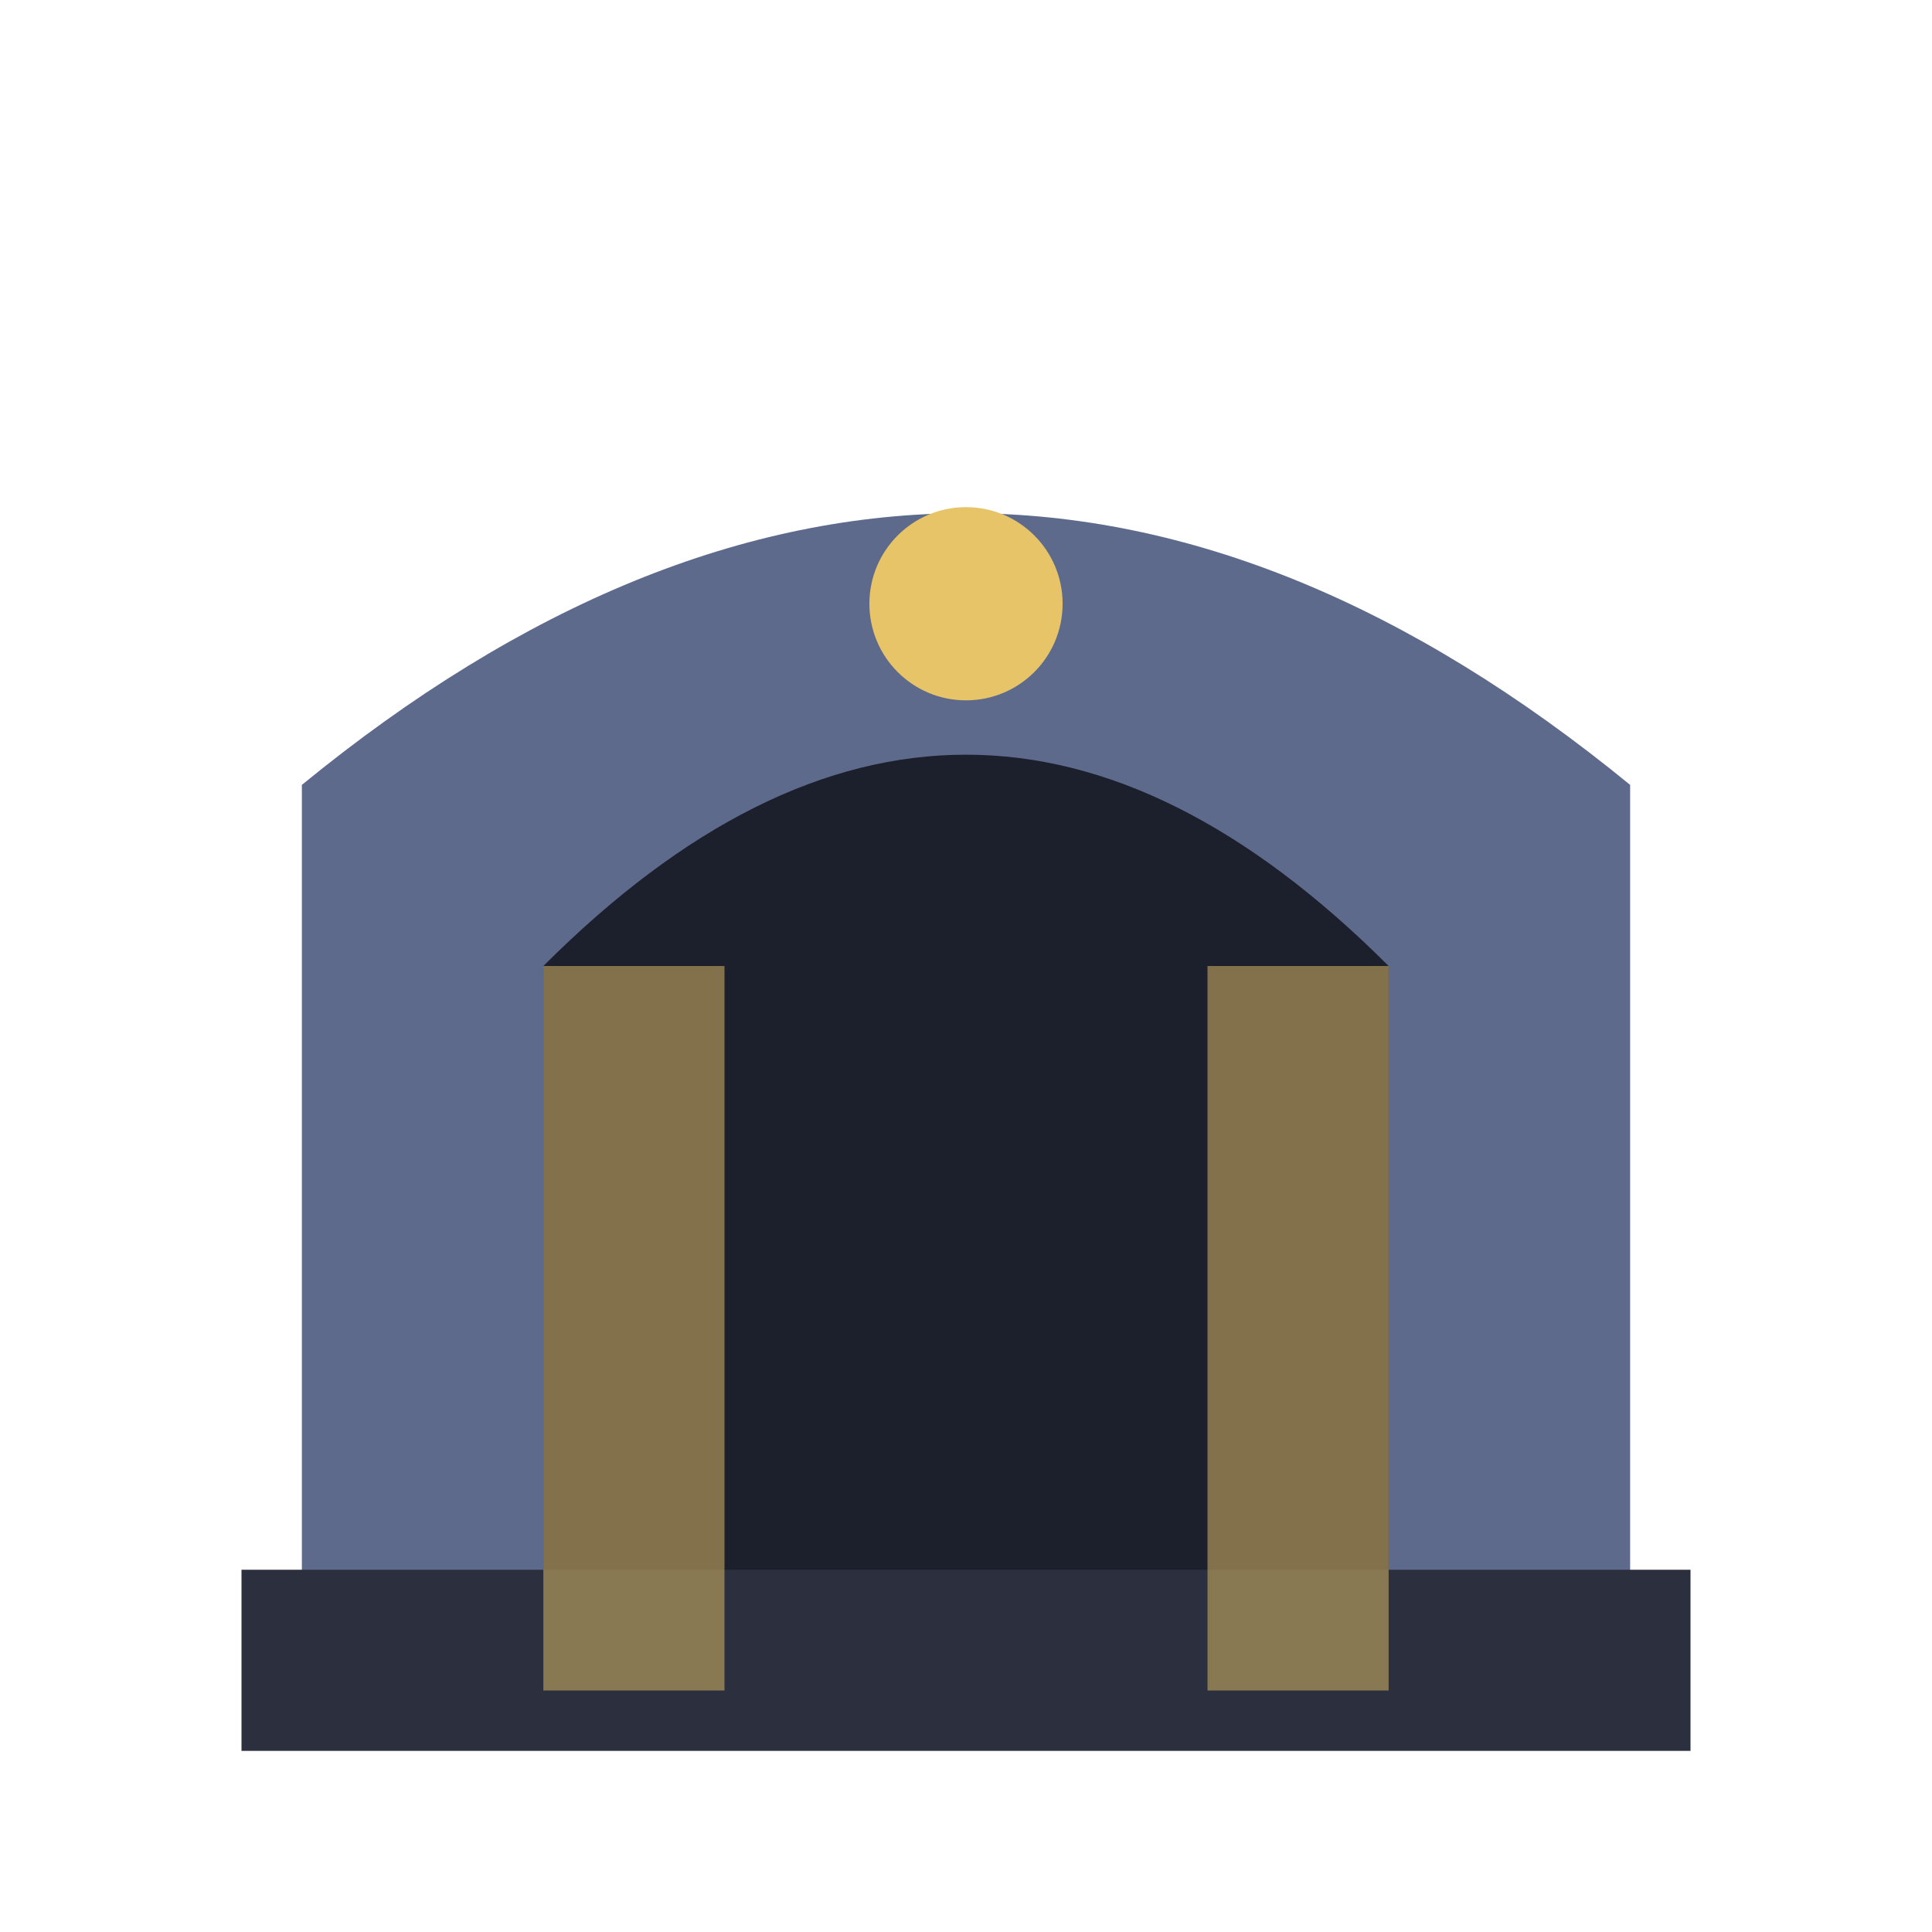
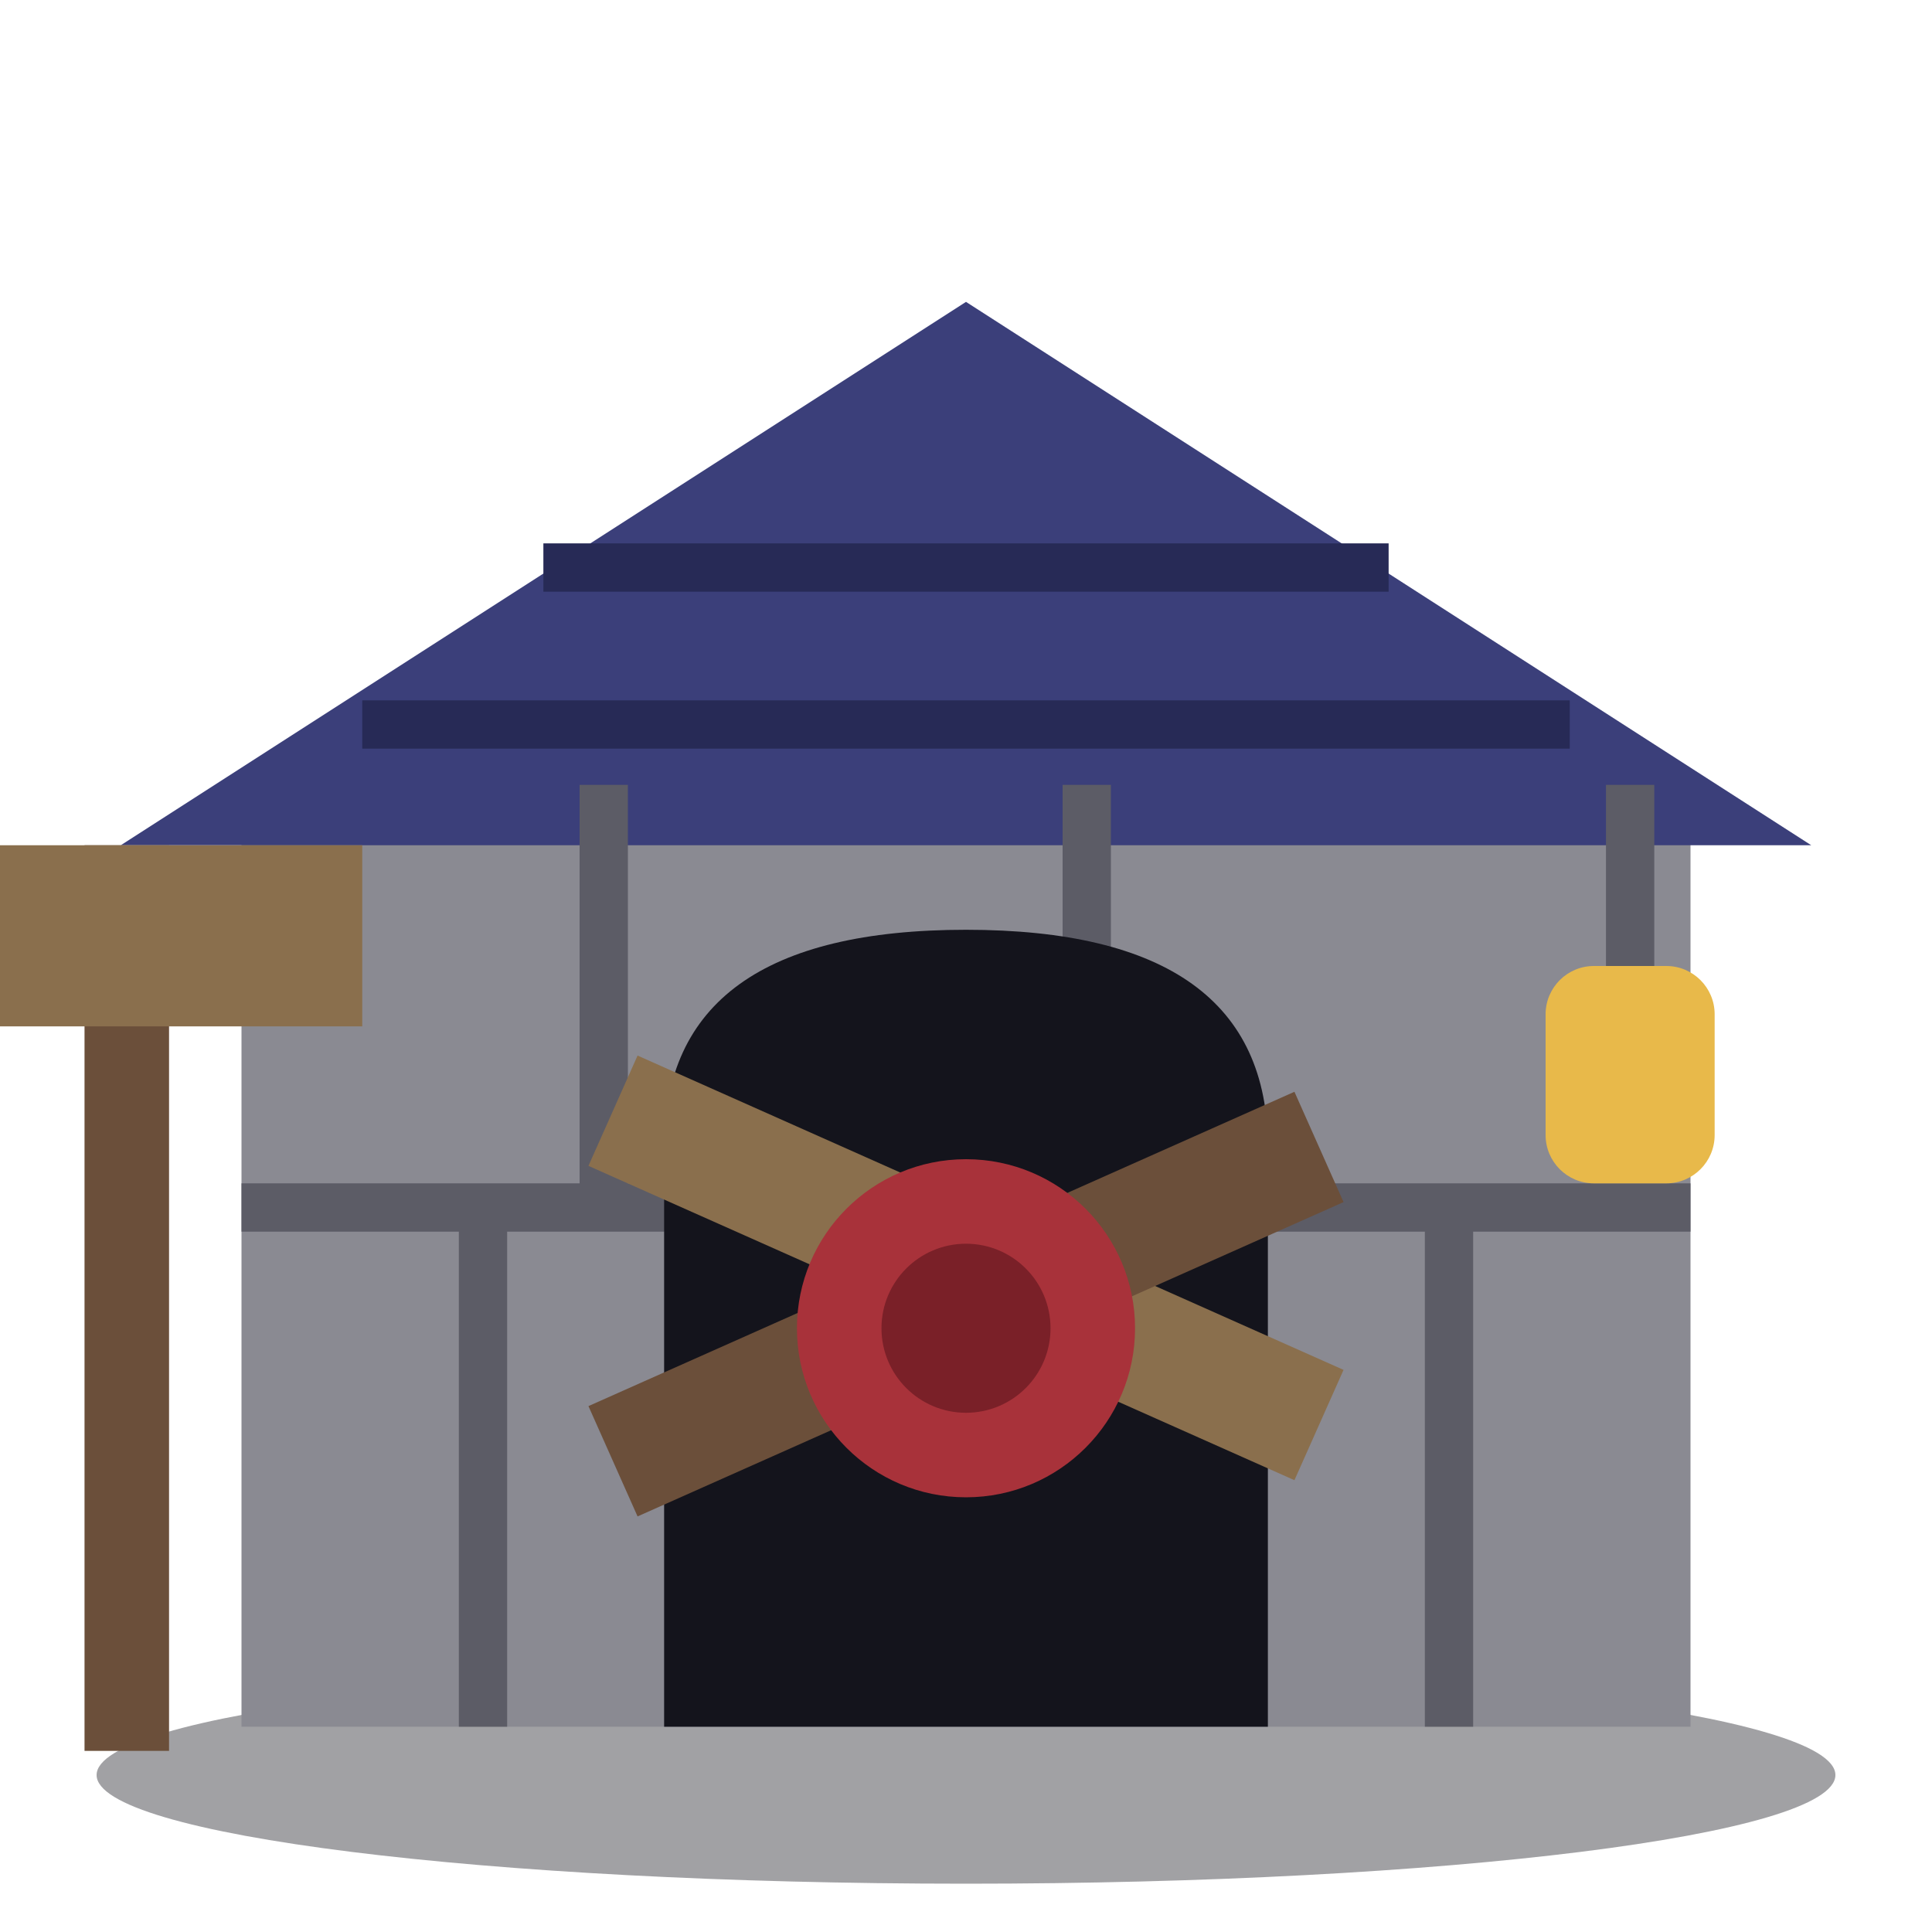
<svg xmlns="http://www.w3.org/2000/svg" viewBox="0 0 32 32">
-   <path d="M5,28 L5,13 Q16,4 27,13 L27,28 Z" fill="#5E6A8C" />
-   <path d="M9,28 L9,16 Q16,9 23,16 L23,28 Z" fill="#1c1f2c" />
-   <rect x="4" y="26" width="24" height="3" fill="#2B2F3E" />
-   <circle cx="16" cy="10" r="1.6" fill="#E8C468" />
-   <rect x="9" y="16" width="3" height="12" fill="#E8C468" opacity="0.5" />
-   <rect x="20" y="16" width="3" height="12" fill="#E8C468" opacity="0.5" />
+   <ellipse cx="16" cy="29.4" rx="14.4" ry="1.8" fill="#14141C" opacity="0.4" />
+   <rect x="4" y="13" width="24" height="15.6" fill="#8A8A92" />
+   <path d="M2,14 L16,5 L30,14 Z" fill="#3B3F7A" />
+   <path d="M6,12 H26 M9,9.4 H23" stroke="#272A56" stroke-width="0.8" />
+   <path d="M4,20 H28 M10,13 V20 M18,13 V20 M24,20 V28.6 M8,20 V28.6" stroke="#5C5C66" stroke-width="0.8" />
+   <path d="M11,28.6 V19 Q11,15.4 16,15.4 Q21,15.4 21,19 V28.6 Z" fill="#14141C" />
+   <rect x="9.6" y="20" width="12.8" height="2" fill="#8A6F4D" transform="rotate(24 16 21)" />
+   <rect x="9.6" y="20.6" width="12.8" height="2" fill="#6B4F3A" transform="rotate(-24 16 21.6)" />
+   <circle cx="16" cy="22" r="2.8" fill="#A8323A" />
+   <circle cx="16" cy="22" r="1.4" fill="#7A2028" />
+   <path d="M27,13 V16" stroke="#5C5C66" stroke-width="0.8" />
+   <rect x="25.6" y="16" width="2.8" height="3.6" rx="0.8" fill="#E8B94A" />
+   <rect x="1.4" y="14" width="1.4" height="15" fill="#6B4F3A" />
+   <rect x="0" y="14" width="6" height="3" fill="#8A6F4D" />
</svg>
